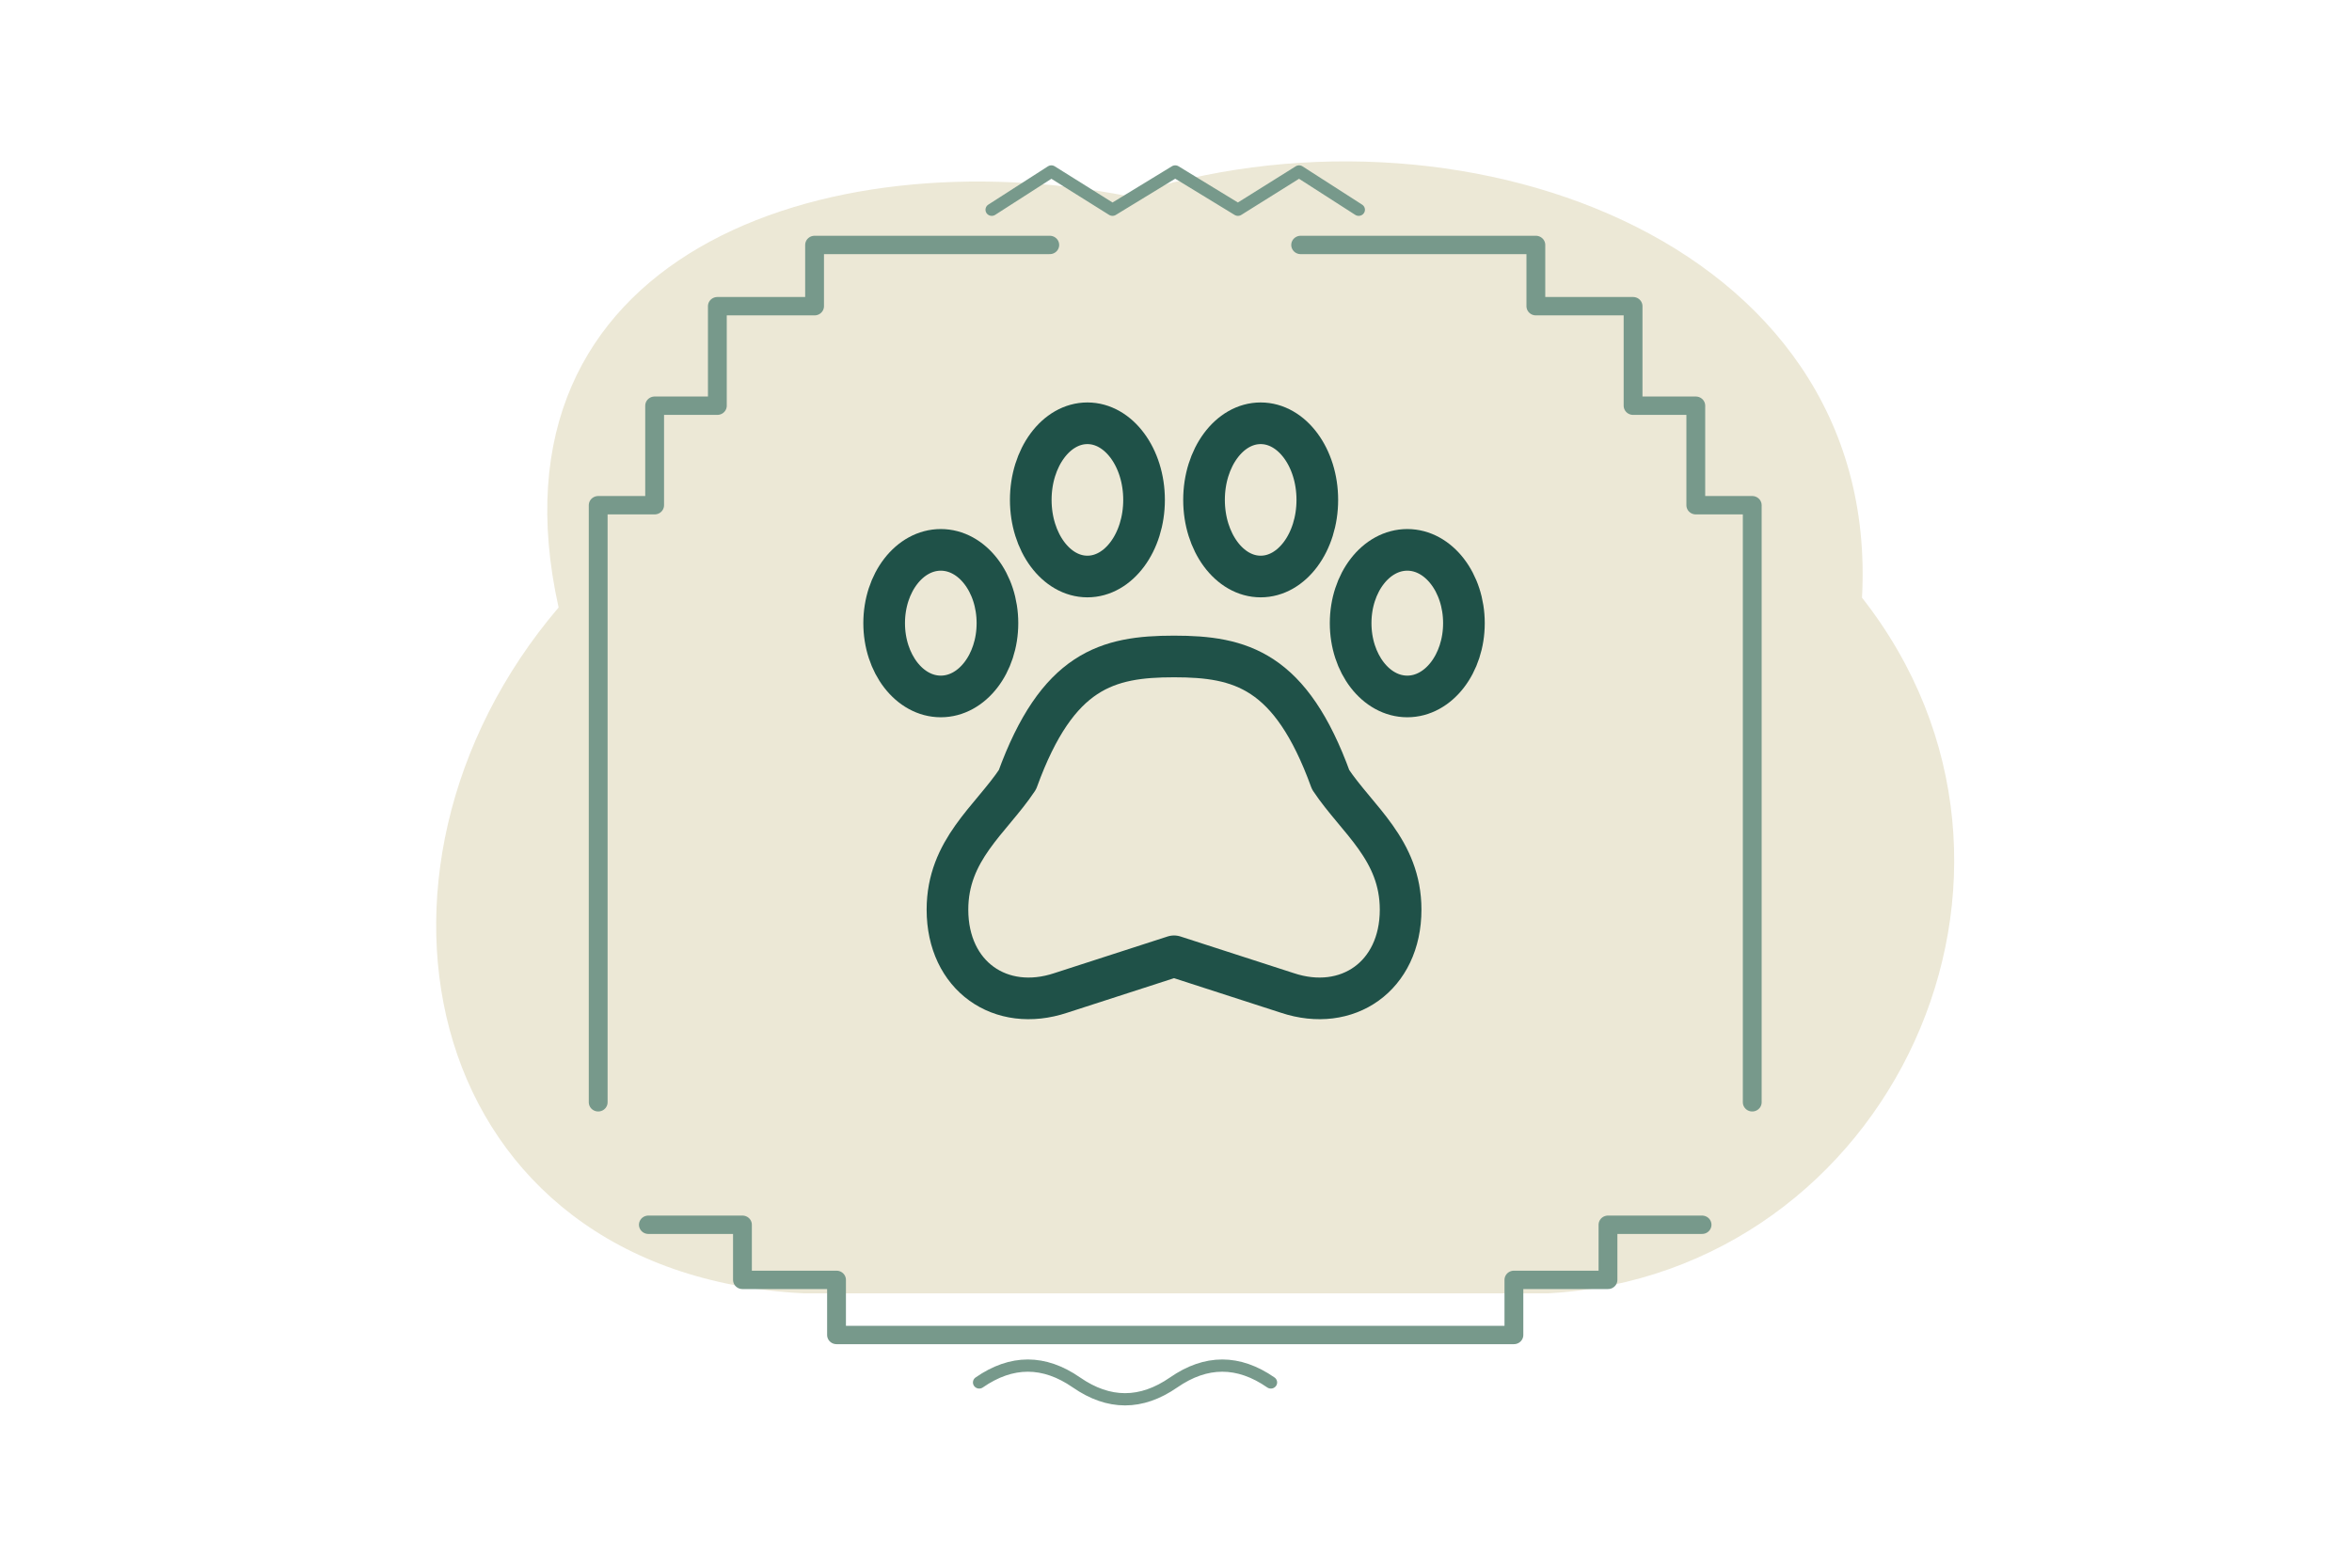
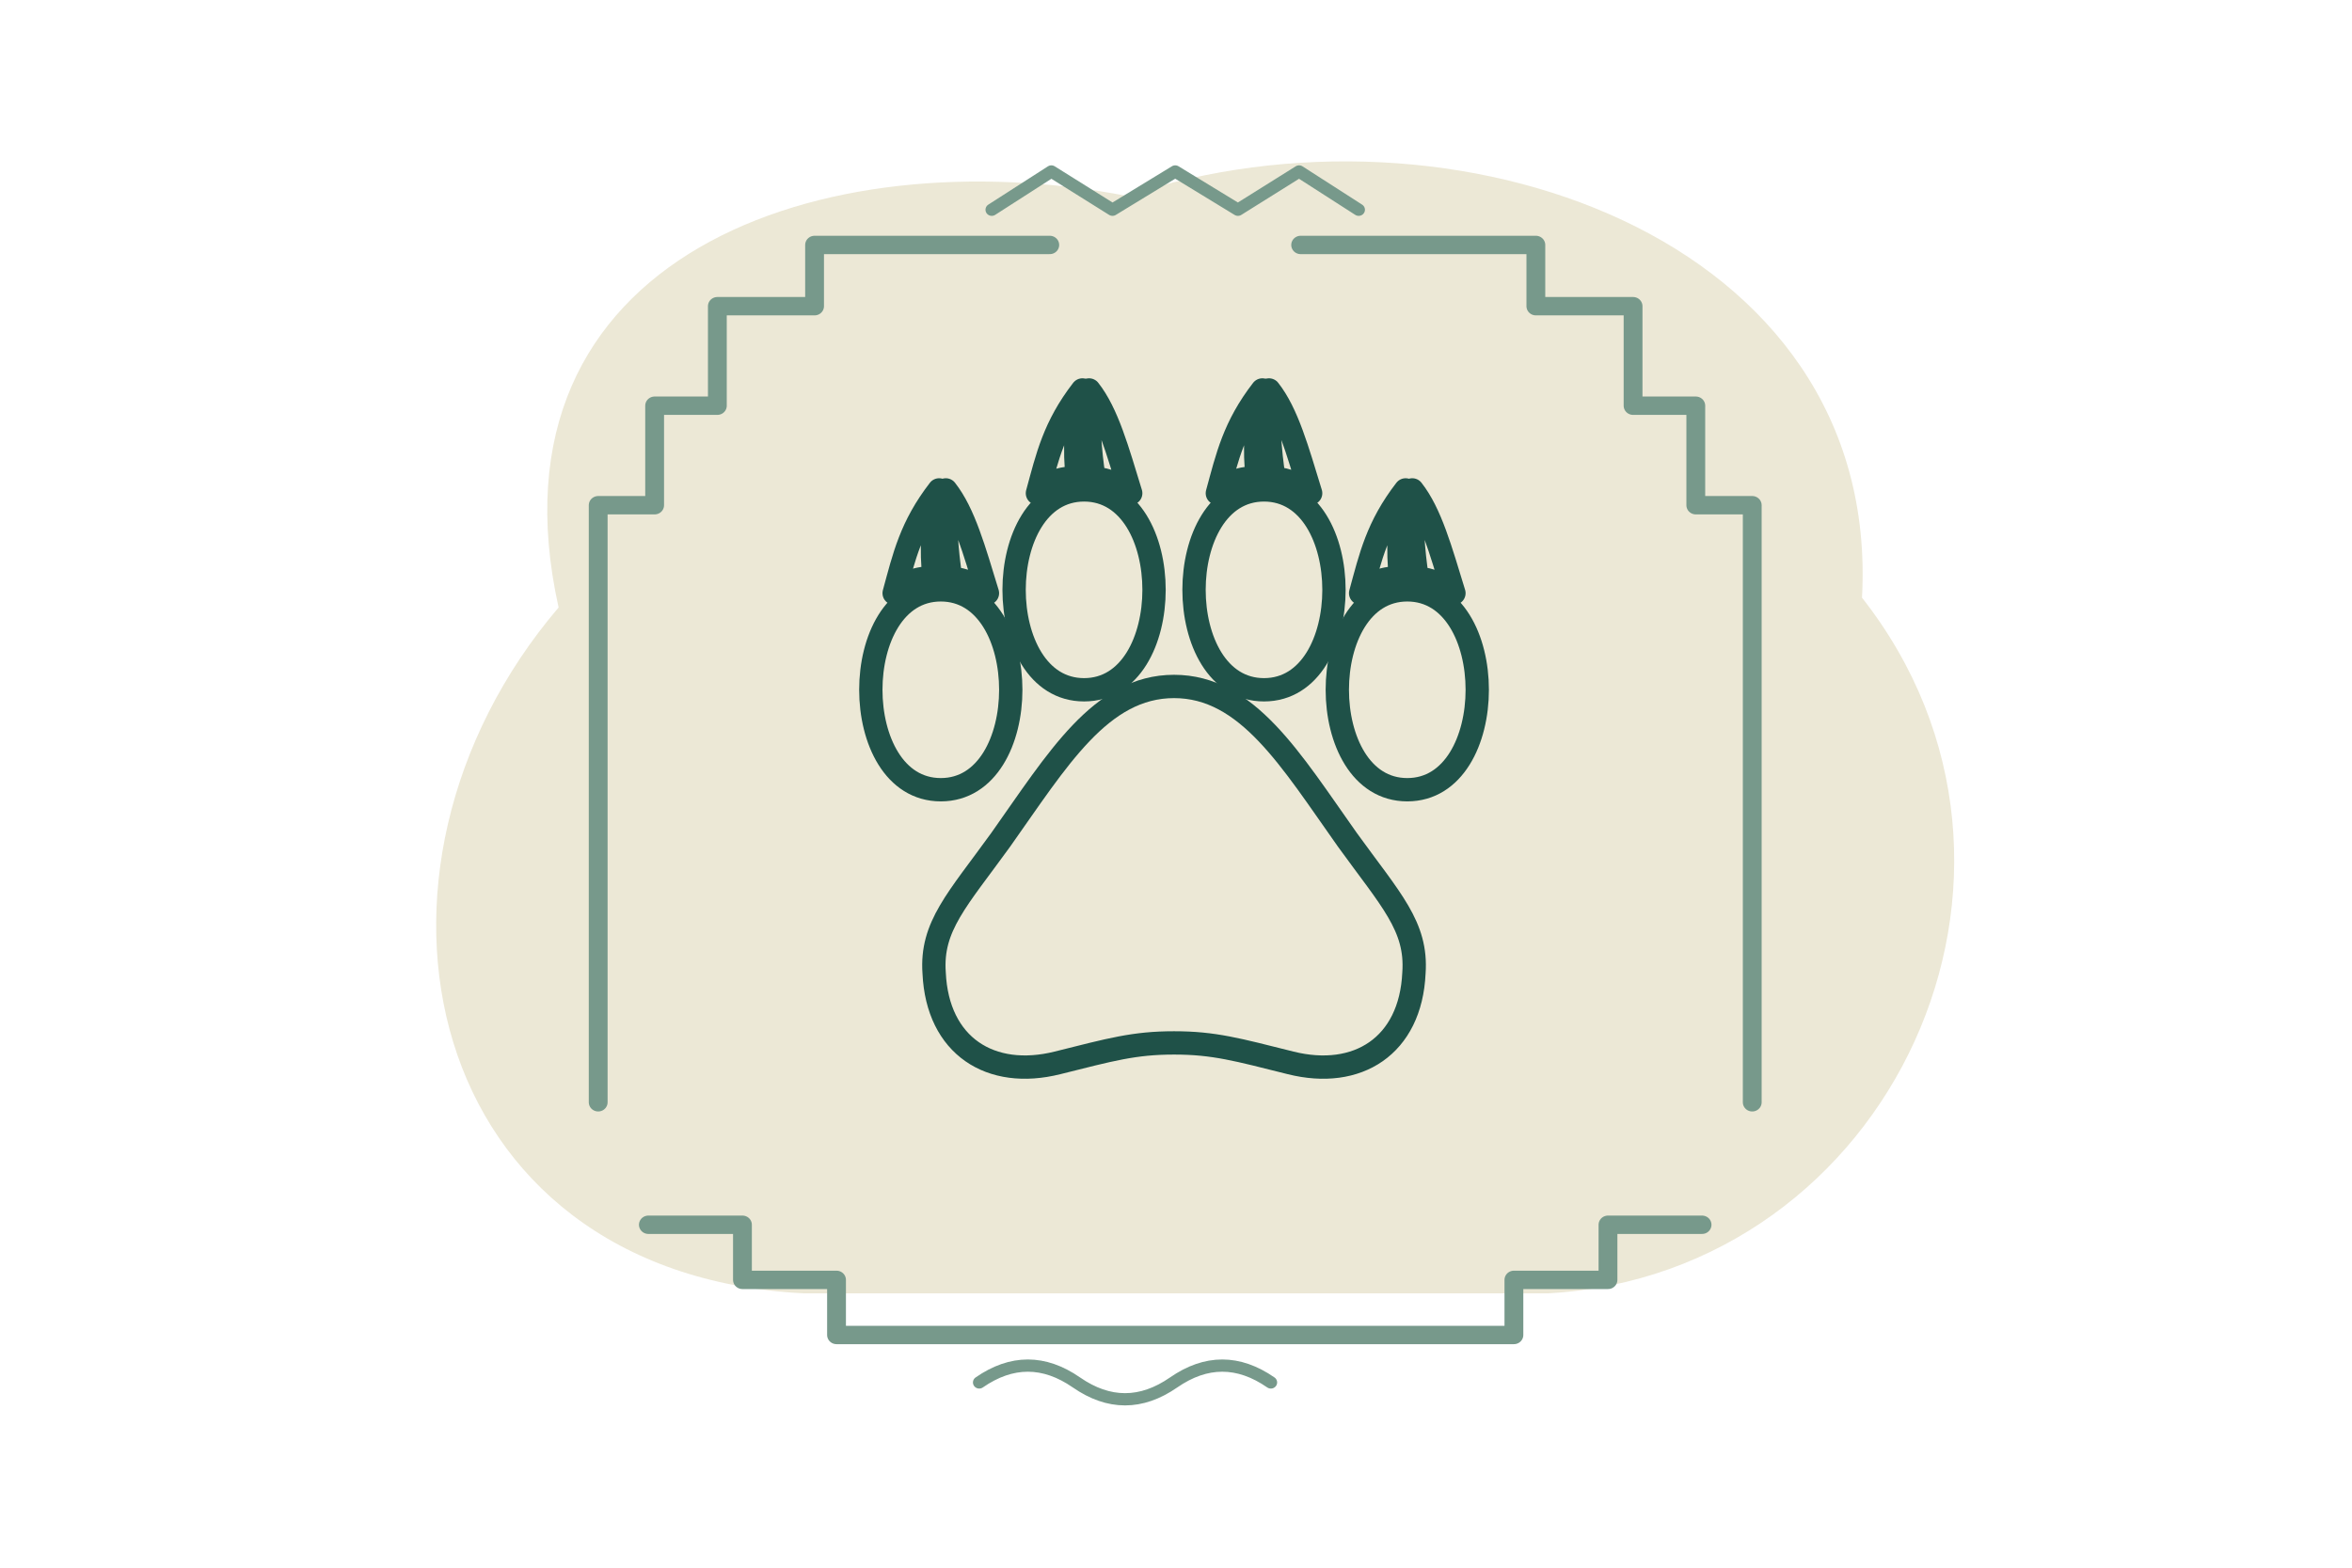
<svg xmlns="http://www.w3.org/2000/svg" viewBox="0 0 240 160">
  <path d="M57 62c-8-36 27-48 58-42 33-11 77 4 75 41 22 28 3 69-32 71H82c-39-2-48-43-25-70Z" fill="#ECE8D6" />
  <g transform="translate(79 33) scale(3.4)" fill="none" stroke="#1F5148" stroke-width="1.25" stroke-linecap="round" stroke-linejoin="round">
-     <path d="M7.3 13.7C8.5 10.4 10 10 12 10s3.5.4 4.7 3.7c.8 1.2 2.1 2.1 2.1 3.9 0 2-1.6 3.1-3.4 2.5L12 19l-3.4 1.1c-1.8.6-3.4-.5-3.4-2.5 0-1.8 1.3-2.7 2.1-3.9Z" />
-     <ellipse cx="5" cy="9" rx="1.7" ry="2.2" />
-     <ellipse cx="9.4" cy="5.3" rx="1.7" ry="2.3" />
-     <ellipse cx="14.6" cy="5.3" rx="1.7" ry="2.3" />
-     <ellipse cx="19" cy="9" rx="1.7" ry="2.2" />
+     <path d="M12 10.9 C9.8 10.9 8.5 13.1 6.8 15.5 C5.5 17.3 4.7 18.1 4.8 19.5 C4.9 21.7 6.5 22.7 8.5 22.2 C10.1 21.8 10.8 21.6 12 21.6 C13.2 21.6 13.9 21.8 15.5 22.2 C17.5 22.7 19.1 21.7 19.2 19.5 C19.3 18.1 18.5 17.3 17.2 15.5 C15.5 13.1 14.2 10.9 12 10.9 Z" stroke-width="0.7" />
+     <path d="M5 8 C2.2 8 2.2 14 5 14 C7.8 14 7.8 8 5 8 Z" stroke-width="0.7" />
+     <path d="M9.3 5 C6.5 5 6.5 11 9.3 11 C12.1 11 12.1 5 9.3 5 Z" stroke-width="0.7" />
+     <path d="M14.7 5 C11.9 5 11.9 11 14.7 11 C17.5 11 17.5 5 14.7 5 Z" stroke-width="0.7" />
+     <path d="M19 8 C16.2 8 16.2 14 19 14 C21.8 14 21.8 8 19 8 Z" stroke-width="0.7" />
+     <path d="M4.95 5 C4.1 6.1 3.9 7 3.6 8.1 Q4.1 7.6 4.8 7.65 Q4.65 6.4 4.95 5 Z" stroke-width="0.7" />
+     <path d="M5.15 5 Q5.1 6.4 5.3 7.65 Q5.9 7.7 6.4 8.1 C6 6.8 5.7 5.7 5.15 5 Z" stroke-width="0.7" />
+     <path d="M9.25 2 C8.4 3.1 8.2 4 7.9 5.1 Q8.4 4.6 9.1 4.65 Q8.95 3.4 9.25 2 Z" stroke-width="0.7" />
+     <path d="M9.45 2 Q9.4 3.4 9.6 4.65 Q10.2 4.7 10.7 5.1 C10.3 3.8 10 2.7 9.45 2 Z" stroke-width="0.7" />
+     <path d="M14.65 2 C13.8 3.1 13.6 4 13.3 5.1 Q13.8 4.6 14.5 4.65 Q14.35 3.4 14.65 2 Z" stroke-width="0.7" />
+     <path d="M14.85 2 Q14.8 3.4 15 4.65 Q15.6 4.7 16.1 5.1 C15.7 3.8 15.4 2.7 14.85 2 Z" stroke-width="0.7" />
+     <path d="M18.95 5 C18.1 6.1 17.9 7 17.6 8.1 Q18.1 7.6 18.8 7.65 Q18.65 6.4 18.95 5 Z" stroke-width="0.7" />
+     <path d="M19.15 5 Q19.1 6.4 19.3 7.65 Q19.9 7.7 20.4 8.1 C20 6.8 19.7 5.7 19.15 5 Z" stroke-width="0.7" />
  </g>
  <g transform="translate(38 0) scale(.16 .15625)">
    <path d="M144 720V330h36v-65h40v-65h62v-40h150m160 0h150v40h62v65h40v65h36v390M176 800h60v36h60v36h432v-36h60v-36h60" fill="none" stroke="#77998B" stroke-width="12" stroke-linecap="round" stroke-linejoin="round" />
    <path d="M395 137l38-25 39 25 40-25 40 25 39-25 38 25M387 903q31-22 62 0t62 0 62 0" fill="none" stroke="#77998B" stroke-width="8" stroke-linecap="round" stroke-linejoin="round" />
  </g>
</svg>
